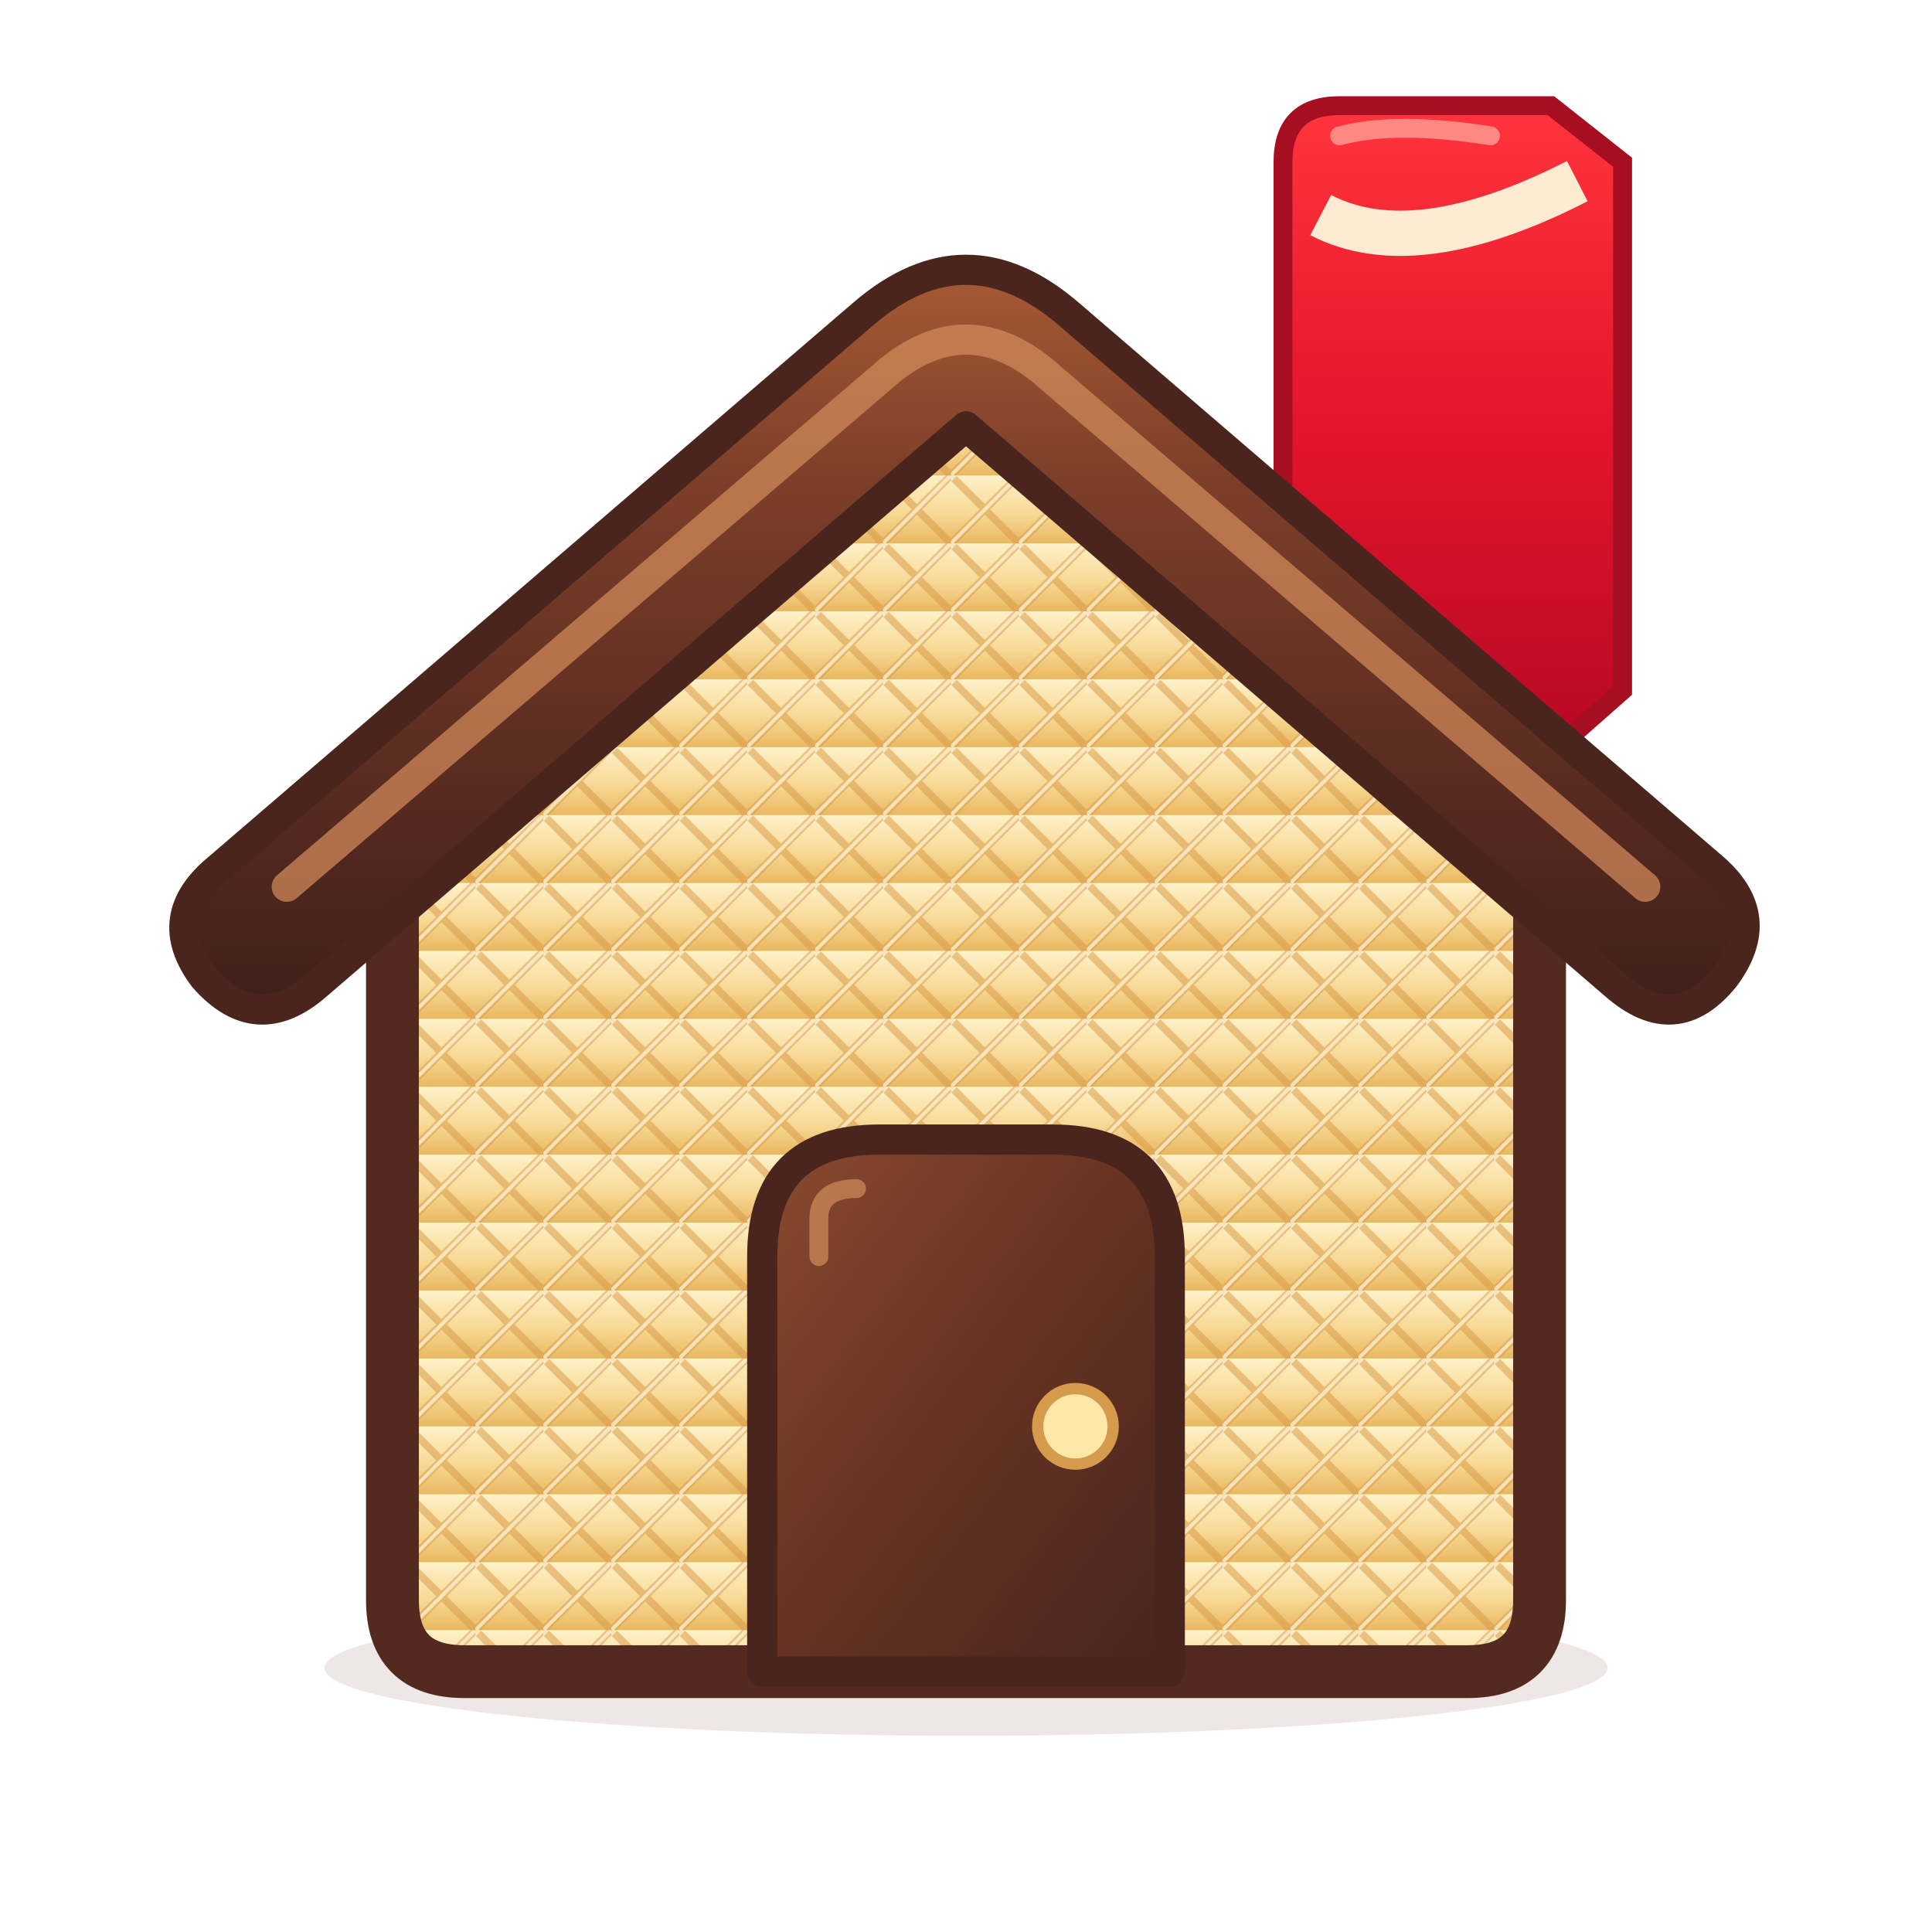
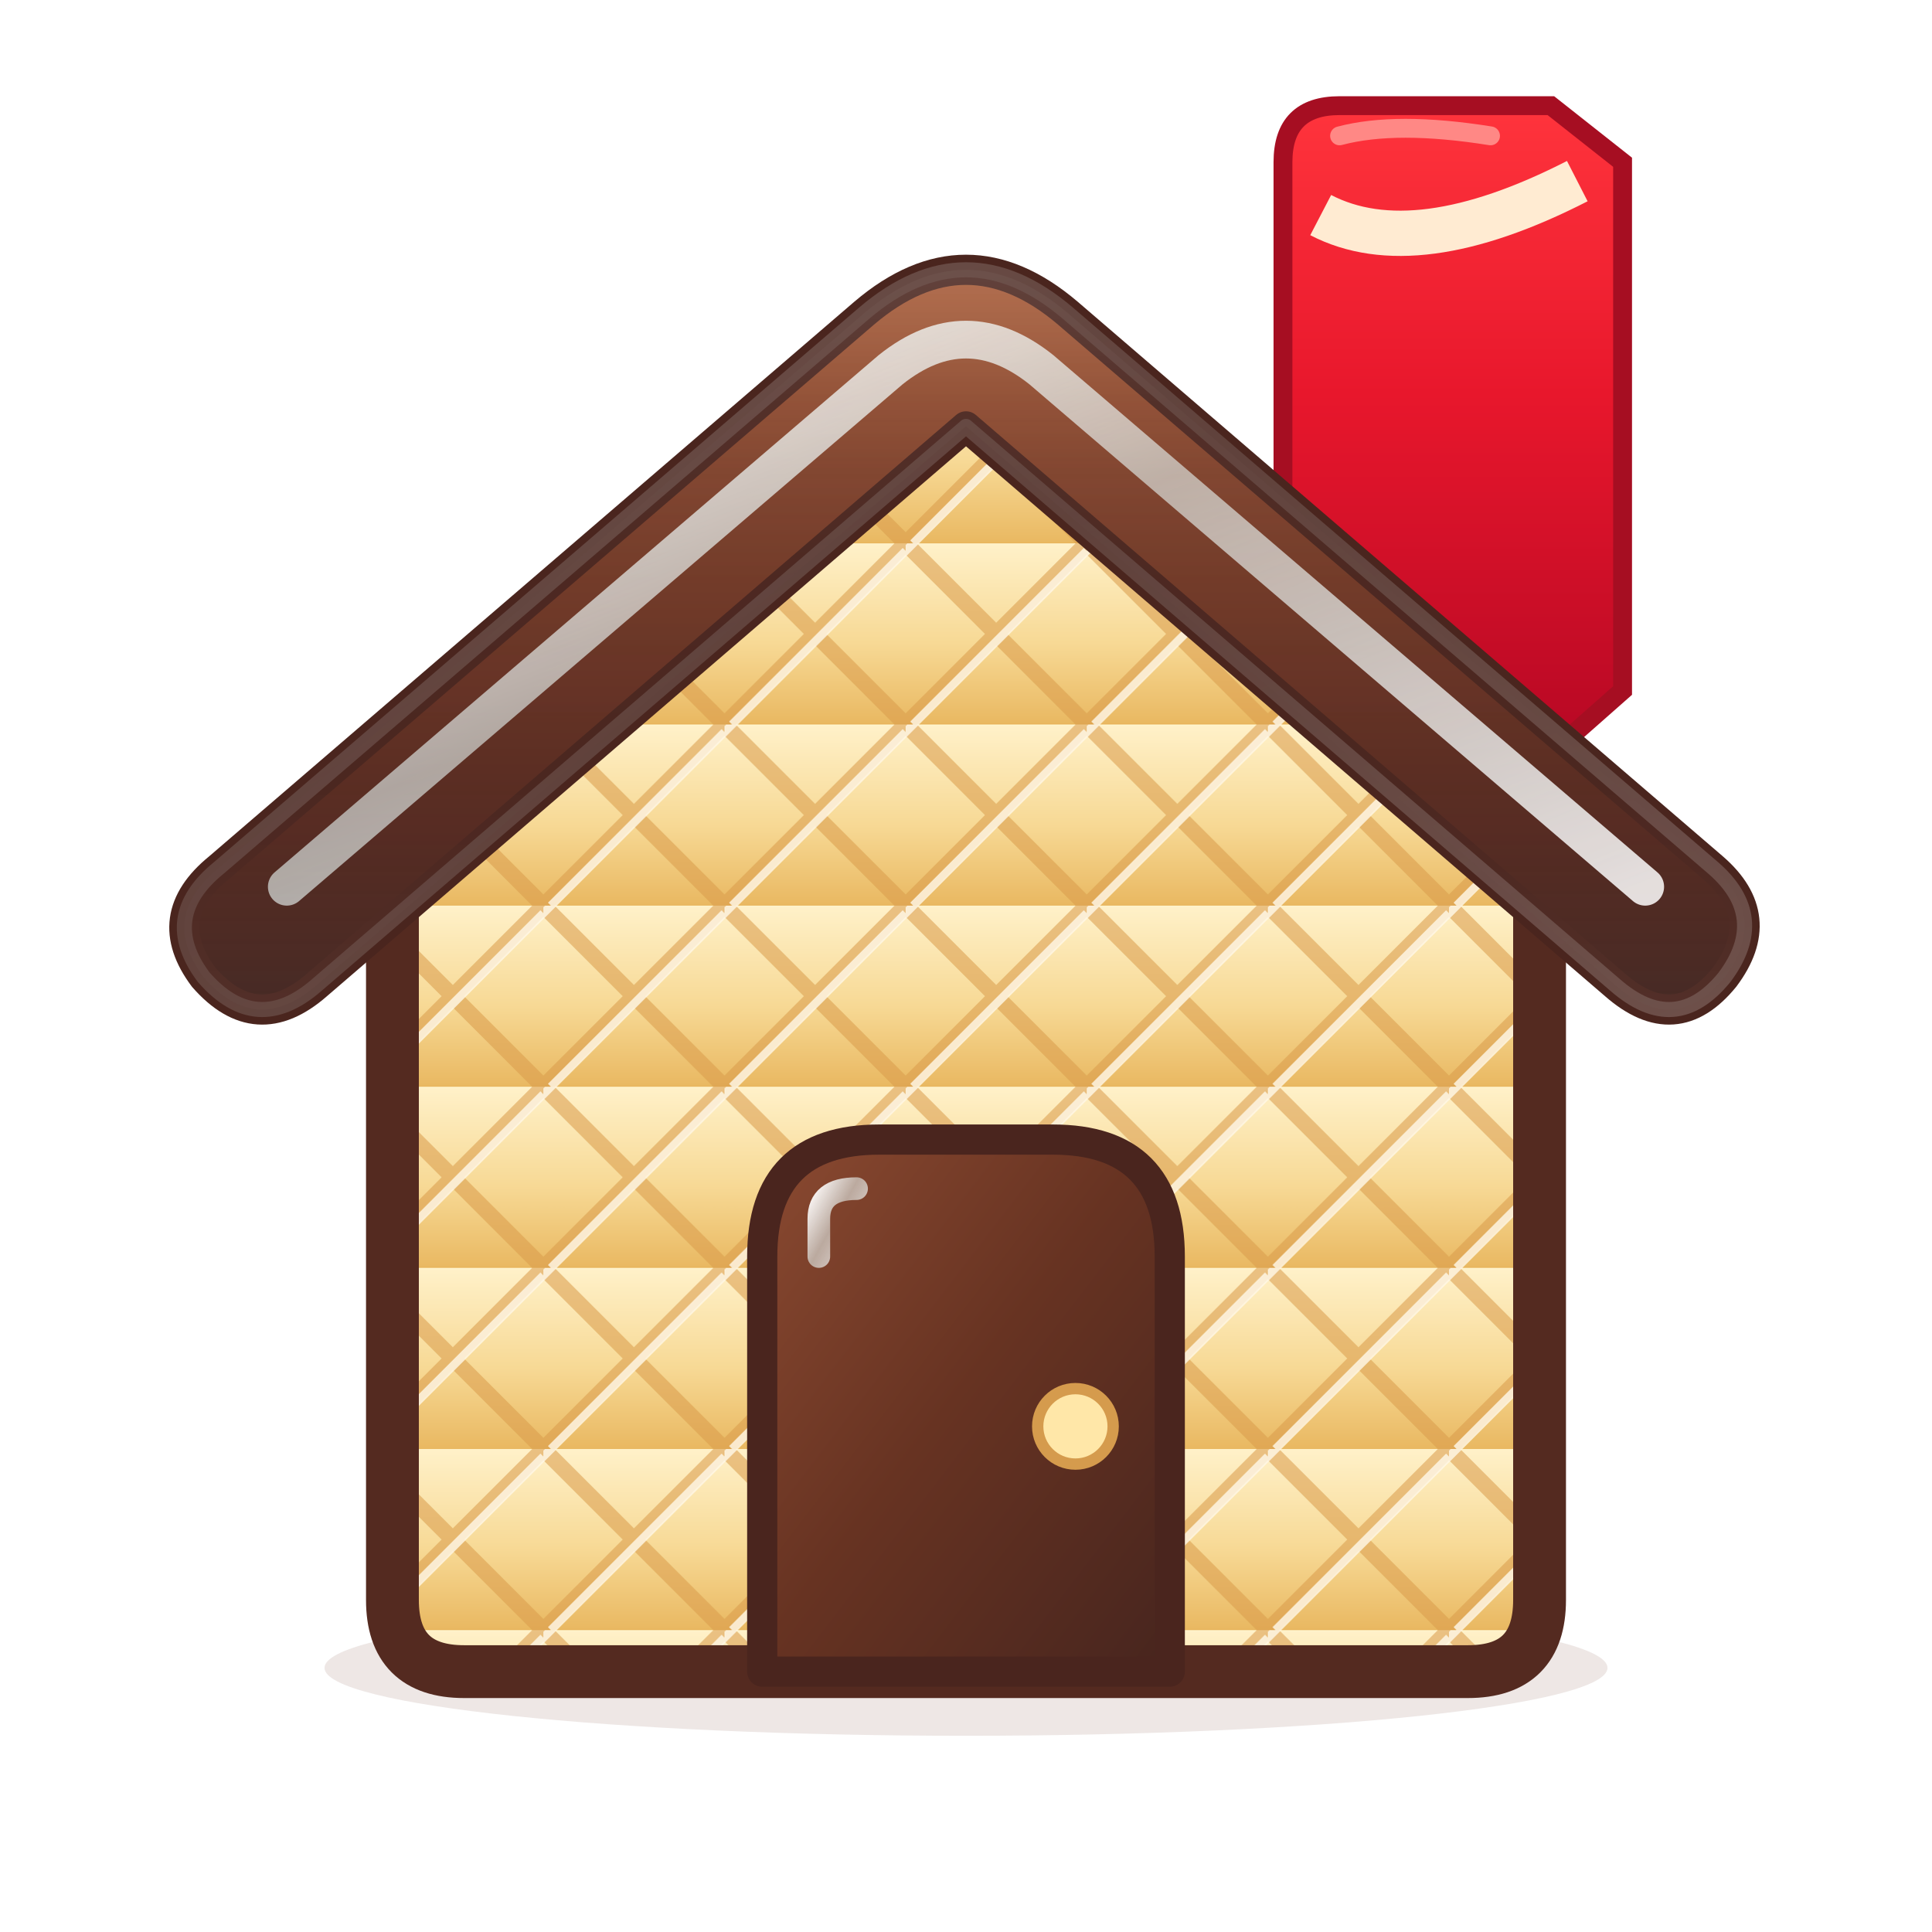
<svg xmlns="http://www.w3.org/2000/svg" width="512" height="512" viewBox="0 0 512 512" role="img" aria-labelledby="title desc">
  <defs>
    <linearGradient id="chocolate" x1="0" y1="0" x2="0" y2="1">
      <stop offset="0" stop-color="#A85A35" />
      <stop offset=".28" stop-color="#7D3F29" />
      <stop offset=".72" stop-color="#572A20" />
      <stop offset="1" stop-color="#3E201B" />
    </linearGradient>
    <linearGradient id="chocolate-face" x1="0" y1="0" x2="1" y2="1">
      <stop offset="0" stop-color="#8B4A31" />
      <stop offset=".48" stop-color="#673322" />
      <stop offset="1" stop-color="#47251E" />
    </linearGradient>
    <linearGradient id="wafer" x1="0" y1="0" x2="0" y2="1">
      <stop offset="0" stop-color="#FFF1C9" />
      <stop offset=".55" stop-color="#F7D995" />
      <stop offset="1" stop-color="#E9B861" />
    </linearGradient>
    <linearGradient id="red-wrapper" x1="0" y1="0" x2="0" y2="1">
      <stop offset="0" stop-color="#FF343C" />
      <stop offset=".45" stop-color="#E8172C" />
      <stop offset="1" stop-color="#B70824" />
    </linearGradient>
    <linearGradient id="red-ribbon" x1="0" y1="0" x2="0" y2="1">
      <stop offset="0" stop-color="#FF5960" />
      <stop offset=".5" stop-color="#EF1E32" />
      <stop offset="1" stop-color="#B90A25" />
    </linearGradient>
    <linearGradient id="cream-shine" x1="0" y1="0" x2="1" y2="1">
      <stop offset="0" stop-color="#FFF9E8" />
      <stop offset="1" stop-color="#F4DDAF" />
    </linearGradient>
-     <pattern id="waffle" width="18" height="18" patternUnits="userSpaceOnUse">
-       <rect width="18" height="18" fill="url(#wafer)" />
-       <path d="M-5 5 L5 -5 M0 18 L18 0 M13 23 L23 13 M-5 13 L5 23 M0 0 L18 18 M13 -5 L23 5" fill="none" stroke="#D99C4B" stroke-width="2" opacity=".55" />
-       <path d="M-5 6 L6 -5 M0 18 L18 0" fill="none" stroke="#FFF5D9" stroke-width="1" opacity=".72" />
+     <pattern id="waffle" width="48" height="48" patternUnits="userSpaceOnUse">
+       <rect width="48" height="48" fill="url(#wafer)" />
+       <path d="M-12 12 L12 -12 M0 48 L48 0 M36 60 L60 36 M-12 36 L12 60 M0 0 L48 48 M36 -12 L60 12" fill="none" stroke="#D99C4B" stroke-width="4.2" opacity=".56" />
+       <path d="M-12 14 L14 -12 M2 48 L48 2" fill="none" stroke="#FFF8E8" stroke-width="2.2" opacity=".82" />
    </pattern>
+     <linearGradient id="glass-glaze" x1="0" y1="0" x2="0" y2="1">
+       <stop offset="0" stop-color="#FFFFFF" stop-opacity=".62" />
+       <stop offset=".18" stop-color="#FFFFFF" stop-opacity=".24" />
+       <stop offset=".42" stop-color="#D8F2F0" stop-opacity=".08" />
+       <stop offset=".68" stop-color="#FFFFFF" stop-opacity=".03" />
+       <stop offset="1" stop-color="#FFFFFF" stop-opacity=".20" />
+     </linearGradient>
+     <linearGradient id="glass-rim" x1="0" y1="0" x2="1" y2="1">
+       <stop offset="0" stop-color="#FFFFFF" stop-opacity=".98" />
+       <stop offset=".45" stop-color="#E9F7F5" stop-opacity=".62" />
+       <stop offset="1" stop-color="#FFFFFF" stop-opacity=".88" />
+     </linearGradient>
  </defs>
  <g id="home" data-name="Home">
    <ellipse cx="256" cy="442" rx="170" ry="18" fill="#6B3526" opacity=".12" />
    <g id="wrapper-tab">
      <path d="M340 43 Q340 28 355 28 H411 L430 43 V183 L413 198 H350 Q340 198 340 187 Z" fill="url(#red-wrapper)" stroke="#A60E22" stroke-width="5" />
      <path d="M350 57 Q375 70 418 48" fill="none" stroke="#FFF2D9" stroke-width="12" opacity=".96" />
      <path d="M355 36 Q370 32 395 36" fill="none" stroke="#FF8885" stroke-width="5" stroke-linecap="round" />
    </g>
    <path d="M104 218 L256 88 L408 218 V424 Q408 443 389 443 H123 Q104 443 104 424 Z" fill="url(#waffle)" stroke="#542A20" stroke-width="14" stroke-linejoin="round" />
    <path d="M58 230 L229 83 Q256 60 283 83 L454 230 Q469 243 457 259 Q444 275 428 261 L256 113 L84 261 Q68 275 54 259 Q42 243 58 230 Z" fill="url(#chocolate)" stroke="#4A251E" stroke-width="8" stroke-linejoin="round" />
-     <path d="M76 235 L236 98 Q256 82 276 98 L436 235" fill="none" stroke="#D28A5A" stroke-width="8" stroke-linecap="round" opacity=".72" />
+     <path d="M58 230 L229 83 Q256 60 283 83 L454 230 Q469 243 457 259 Q444 275 428 261 L256 113 L84 261 Q68 275 54 259 Q42 243 58 230 Z" fill="url(#glass-glaze)" stroke="url(#glass-rim)" stroke-width="4" stroke-linejoin="round" opacity=".22" pointer-events="none" />
+     <path d="M76 235 L236 98 Q256 82 276 98 L436 235" fill="none" stroke="url(#glass-rim)" stroke-width="10" stroke-linecap="round" opacity=".96" />
    <path d="M202 443 V333 Q202 302 233 302 H279 Q310 302 310 333 V443 Z" fill="url(#chocolate-face)" stroke="#4A251E" stroke-width="8" stroke-linejoin="round" />
-     <path d="M217 333 V323 Q217 315 227 315" fill="none" stroke="#C78354" stroke-width="5" stroke-linecap="round" opacity=".8" />
+     <path d="M217 333 V323 Q217 315 227 315" fill="none" stroke="url(#glass-rim)" stroke-width="6" stroke-linecap="round" opacity=".92" />
    <circle cx="285" cy="378" r="10" fill="#FFE7A8" stroke="#D59B4D" stroke-width="3" />
  </g>
</svg>
